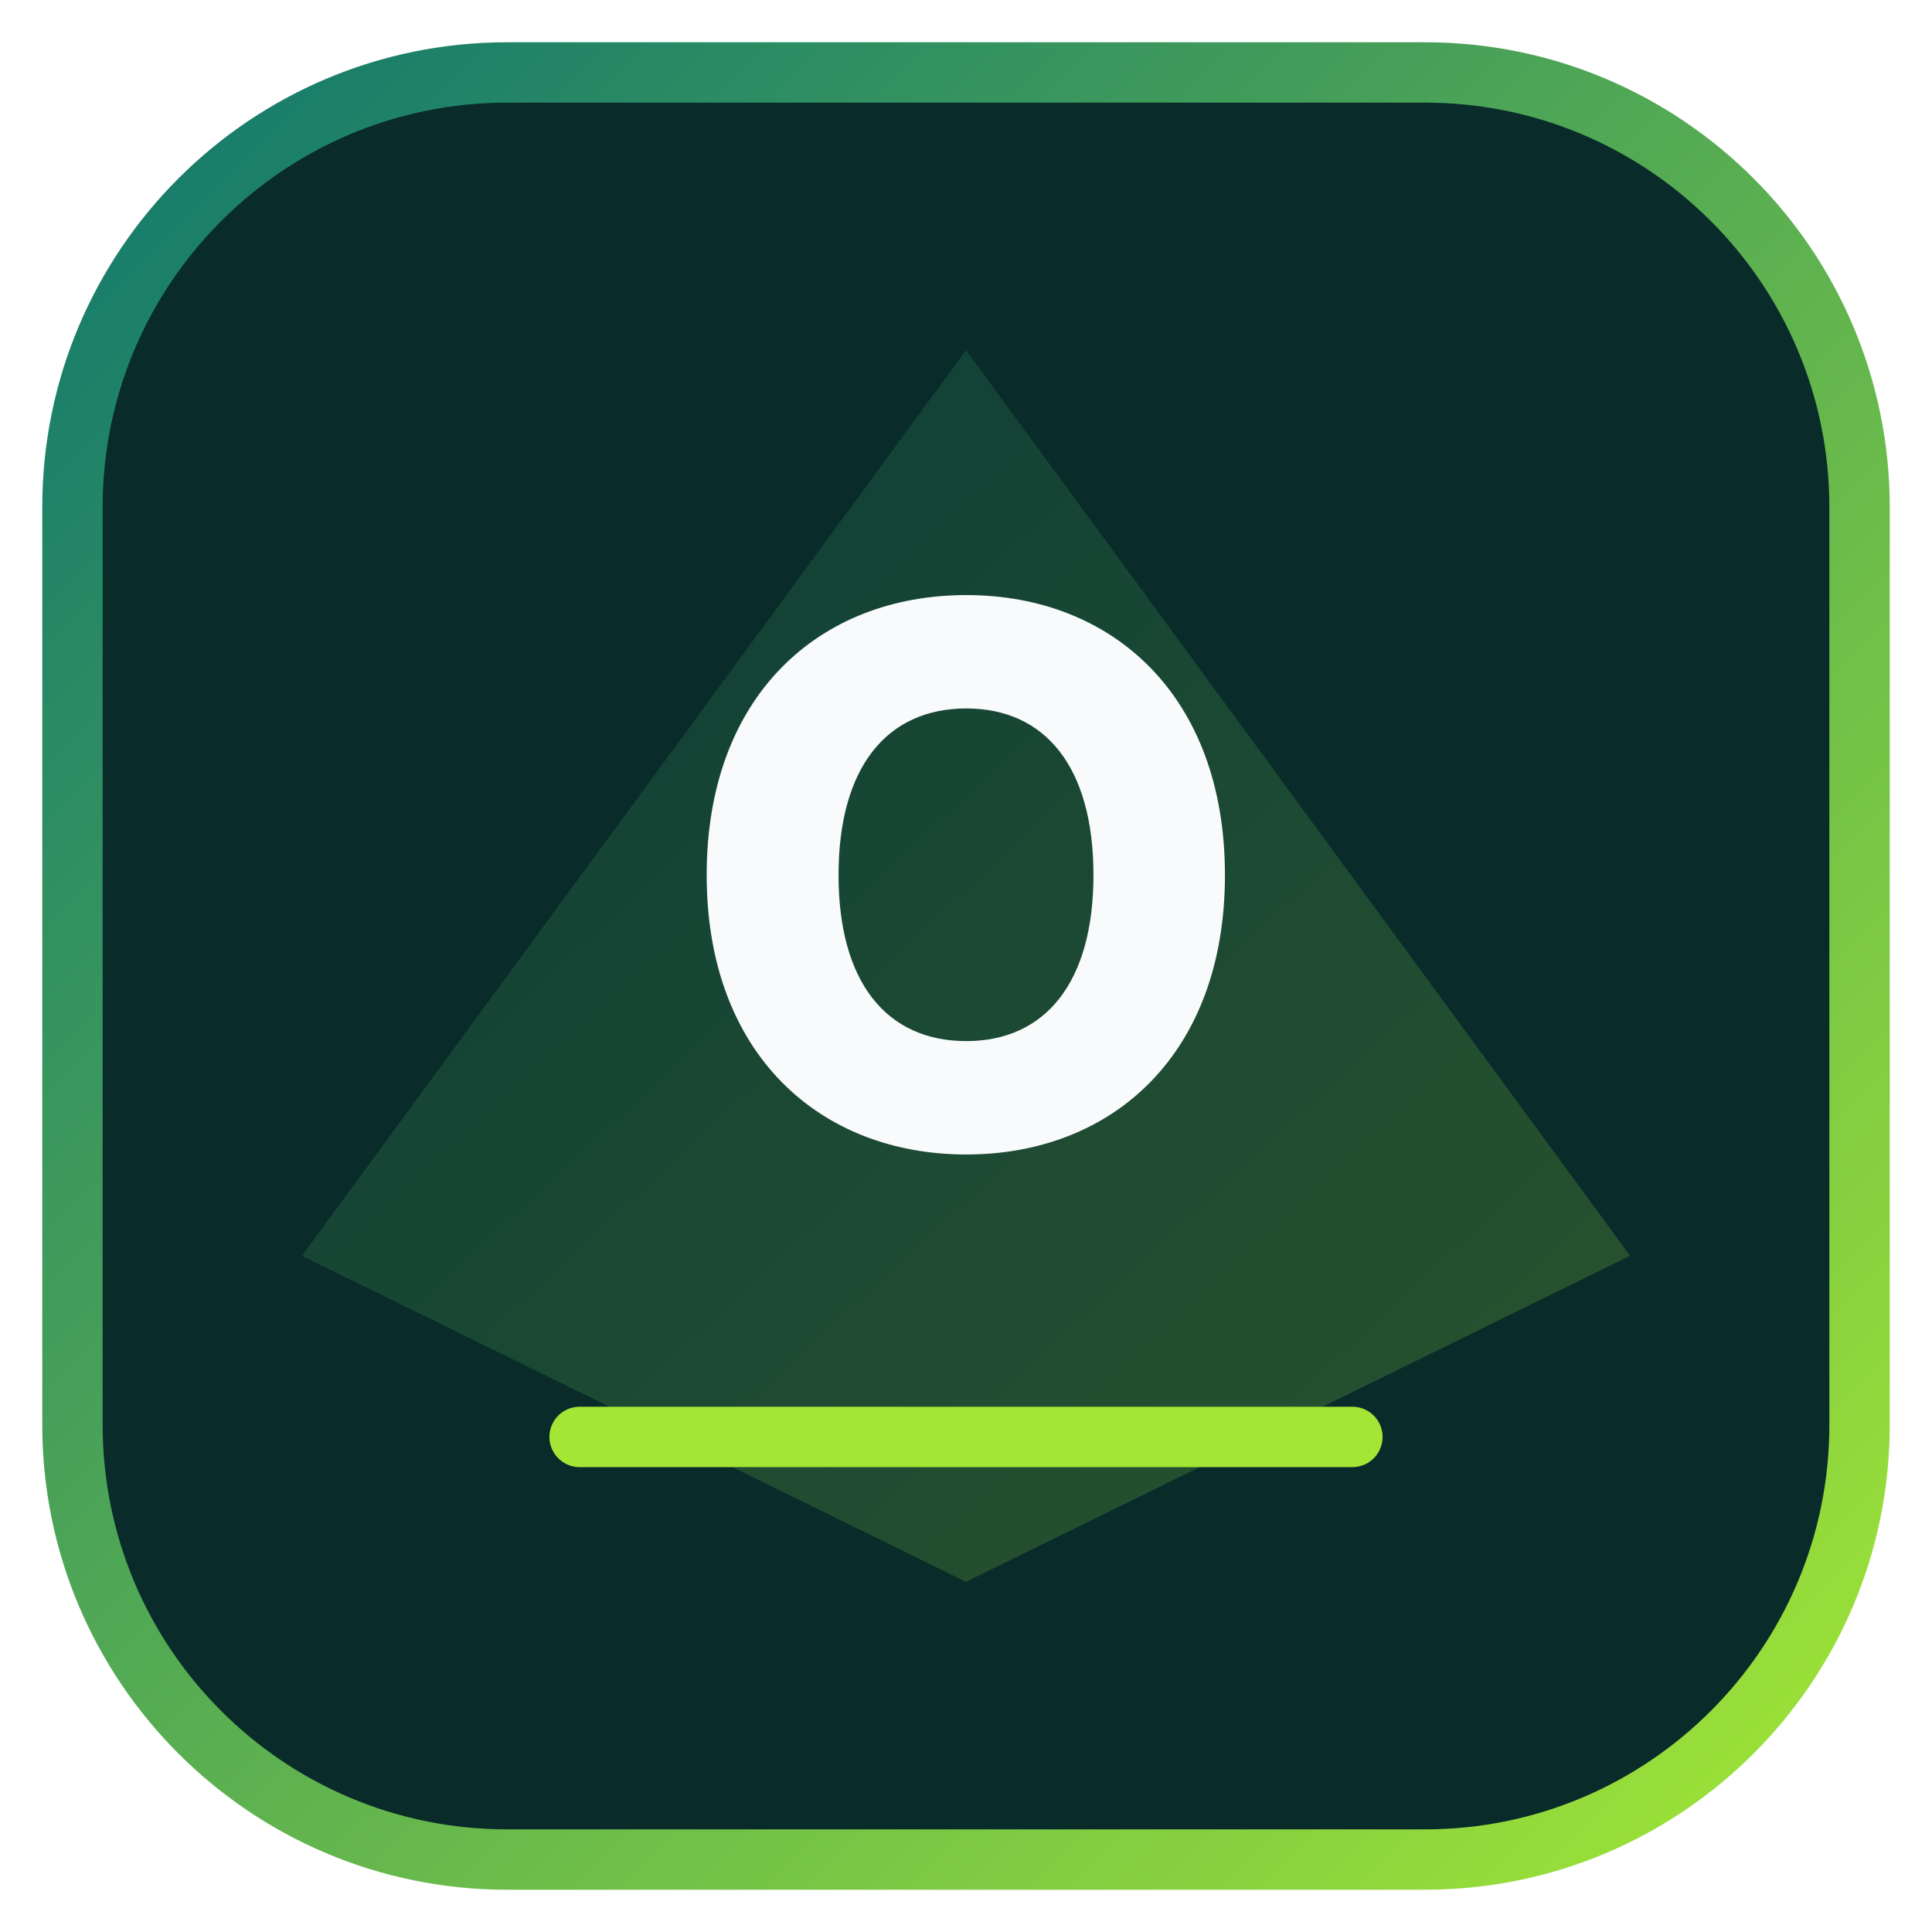
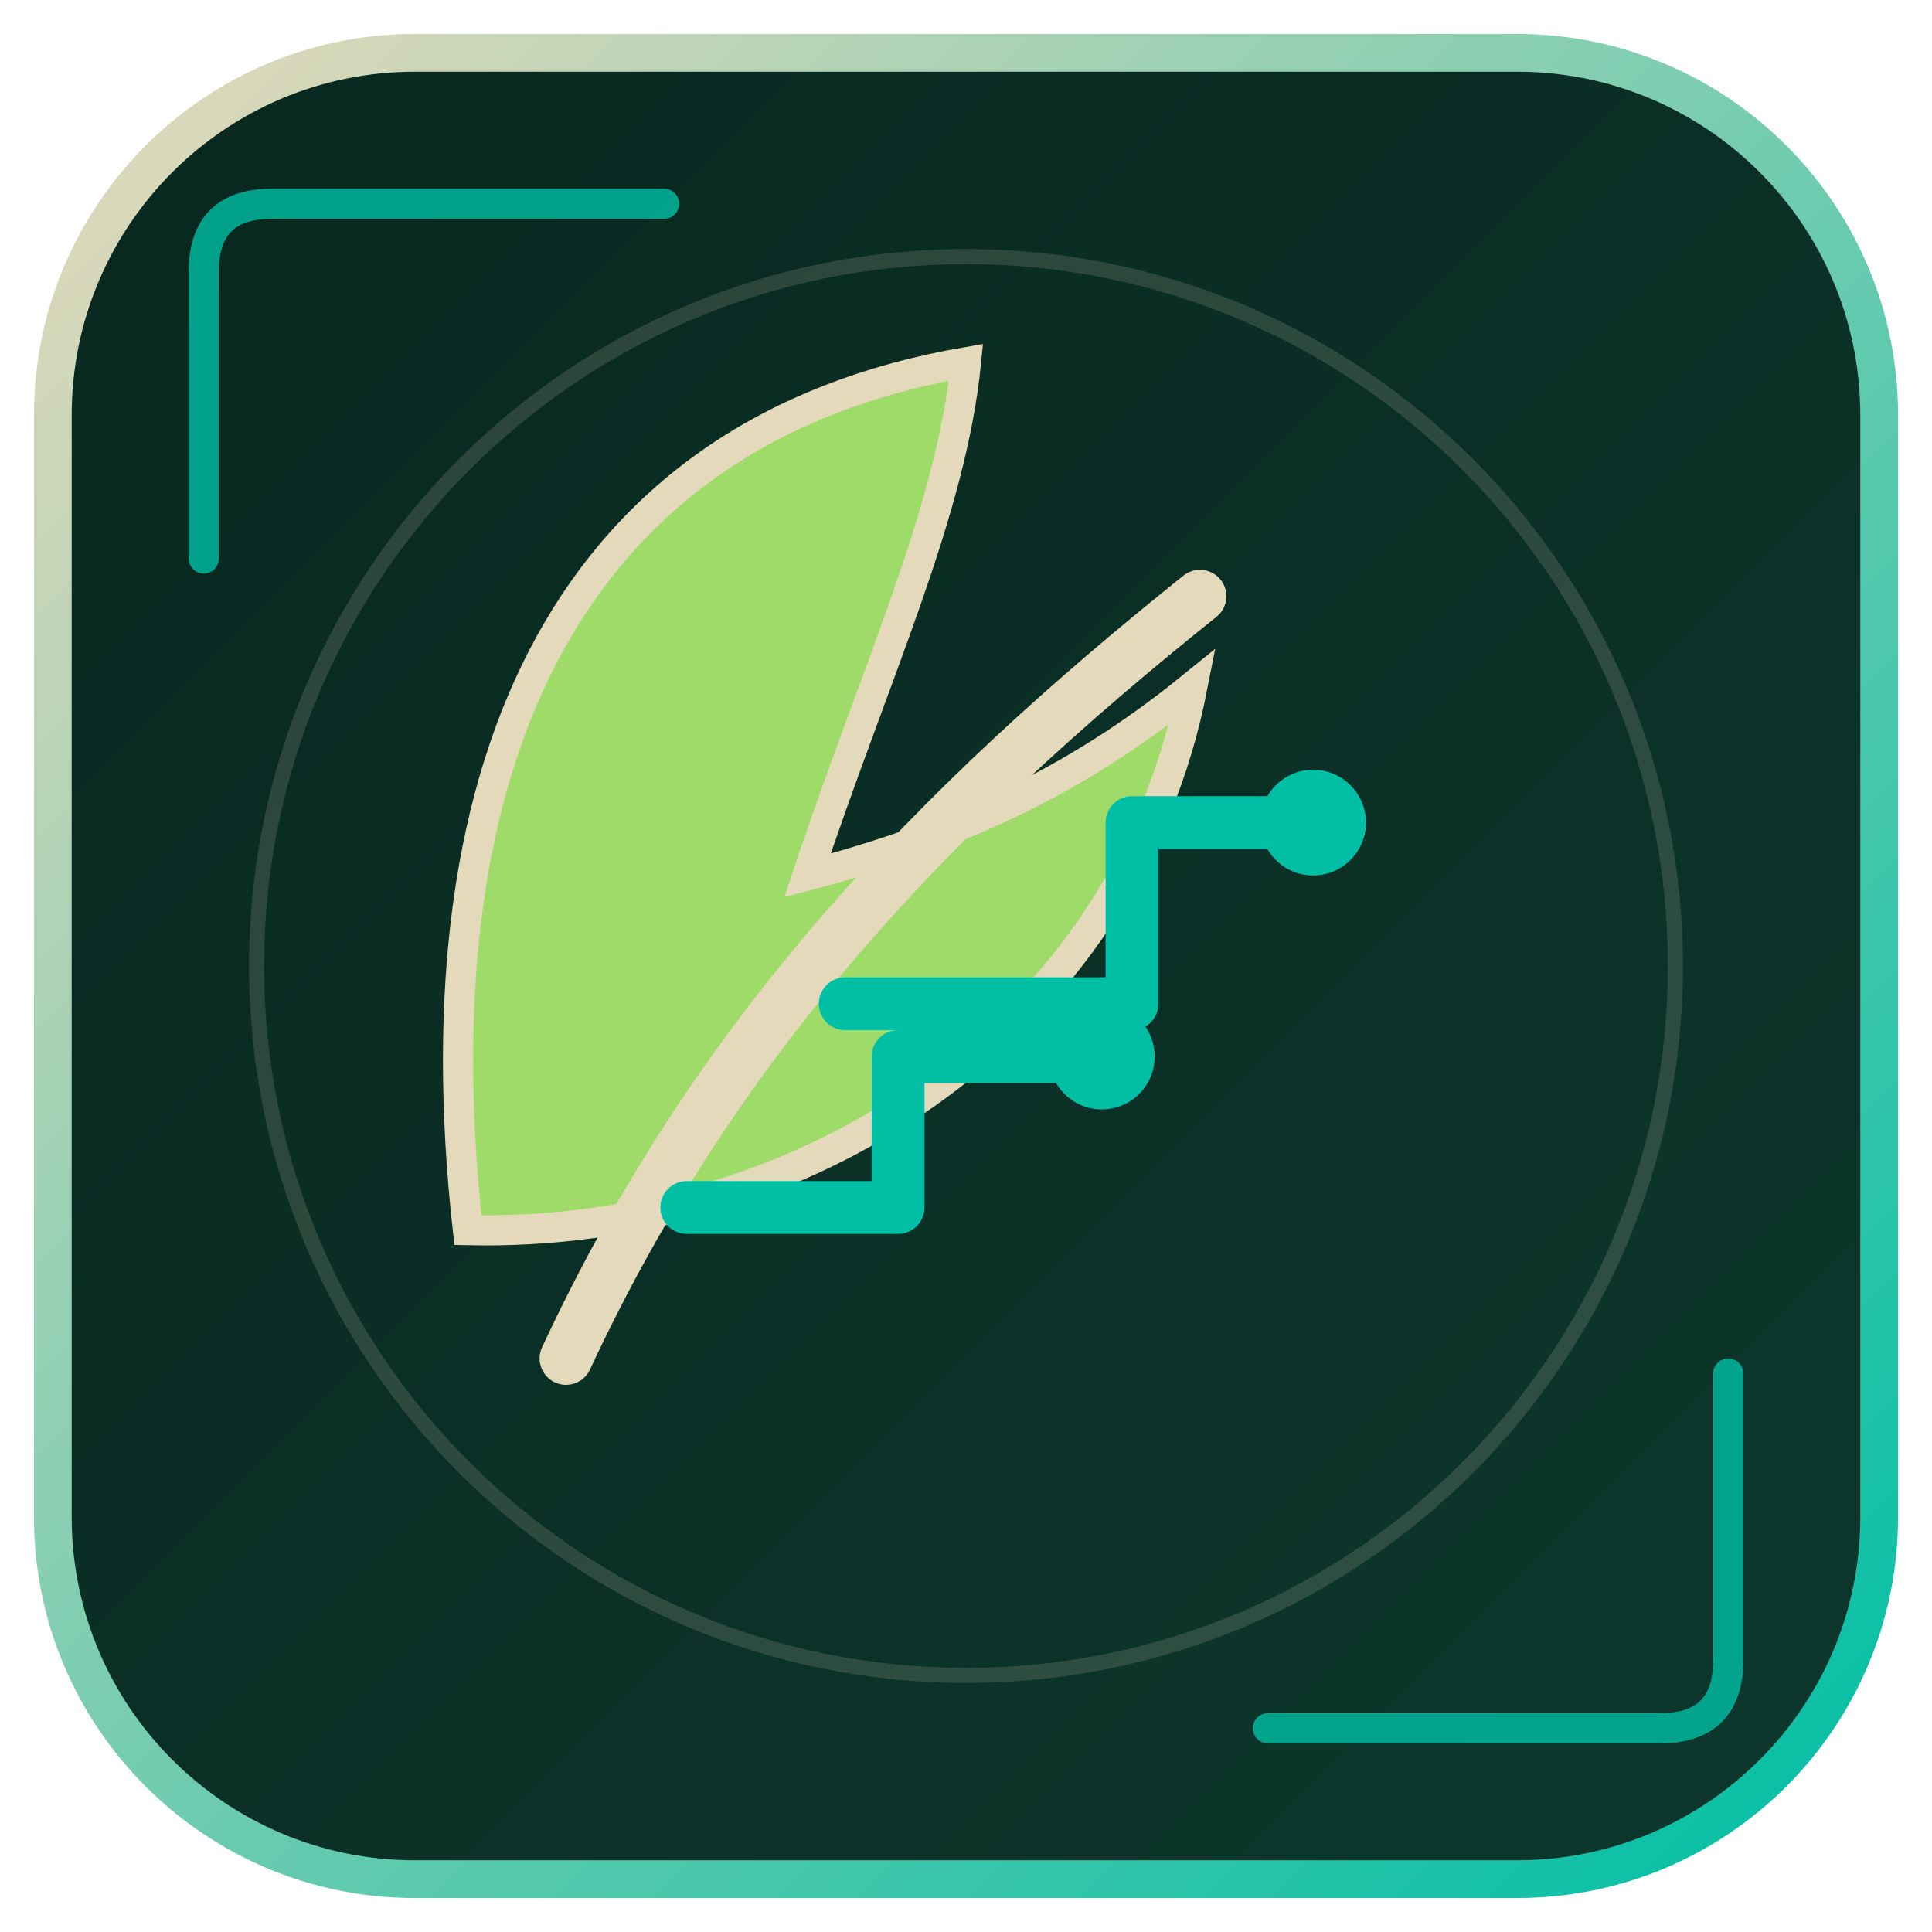
- <svg xmlns="http://www.w3.org/2000/svg" viewBox="0 0 160 160" role="img" aria-labelledby="t d">
+ <svg xmlns="http://www.w3.org/2000/svg" width="256" height="256" viewBox="0 0 256 256" role="img" aria-labelledby="title desc">
  <defs>
-     <linearGradient id="g" x1="0" y1="0" x2="1" y2="1">
-       <stop stop-color="#0F766E" />
-       <stop offset="1" stop-color="#A3E635" />
+     <linearGradient id="frame" x1="0" y1="0" x2="1" y2="1">
+       <stop stop-color="#E5D9BB" />
+       <stop offset="1" stop-color="#00BFA5" />
+     </linearGradient>
+     <linearGradient id="surface" x1="0" y1="0" x2="1" y2="1">
+       <stop stop-color="#08271F" />
+       <stop offset="1" stop-color="#0D382D" />
    </linearGradient>
  </defs>
-   <rect x="6" y="6" width="148" height="148" rx="36" fill="#092B2A" stroke="url(#g)" stroke-width="5" />
-   <path d="M25 104 80 29l55 75-55 27z" fill="url(#g)" opacity=".22" />
-   <text x="80" y="95" fill="#F8FAFC" font-family="Inter,Segoe UI,Arial,sans-serif" font-size="62" font-weight="800" text-anchor="middle" letter-spacing="-2">O</text>
-   <path d="M48 119h64" stroke="#A3E635" stroke-width="5" stroke-linecap="round" />
+   <rect x="7" y="7" width="242" height="242" rx="48" fill="url(#surface)" stroke="url(#frame)" stroke-width="5" />
+   <path d="M27 74V36q0-9 9-9h52M229 182v38q0 9-9 9h-52" fill="none" stroke="#00BFA5" stroke-width="4" stroke-linecap="round" opacity=".8" />
+   <circle cx="128" cy="128" r="94" fill="none" stroke="#E5D9BB" stroke-opacity=".16" stroke-width="2" />
+   <path d="M128 48C76 57 55 100 62 163c44 1 87-26 96-72-16 13-32 20-51 25 9-27 19-48 21-68z" fill="#9EDB69" stroke="#E5D9BB" stroke-width="4" />
+   <path d="M75 180c20-43 49-73 84-101" fill="none" stroke="#E5D9BB" stroke-width="7" stroke-linecap="round" />
+   <path d="M112 133h38v-24h24M91 160h28v-20h27" fill="none" stroke="#00BFA5" stroke-width="7" stroke-linecap="round" stroke-linejoin="round" />
+   <circle cx="174" cy="109" r="7" fill="#00BFA5" />
+   <circle cx="146" cy="140" r="7" fill="#00BFA5" />
</svg>
